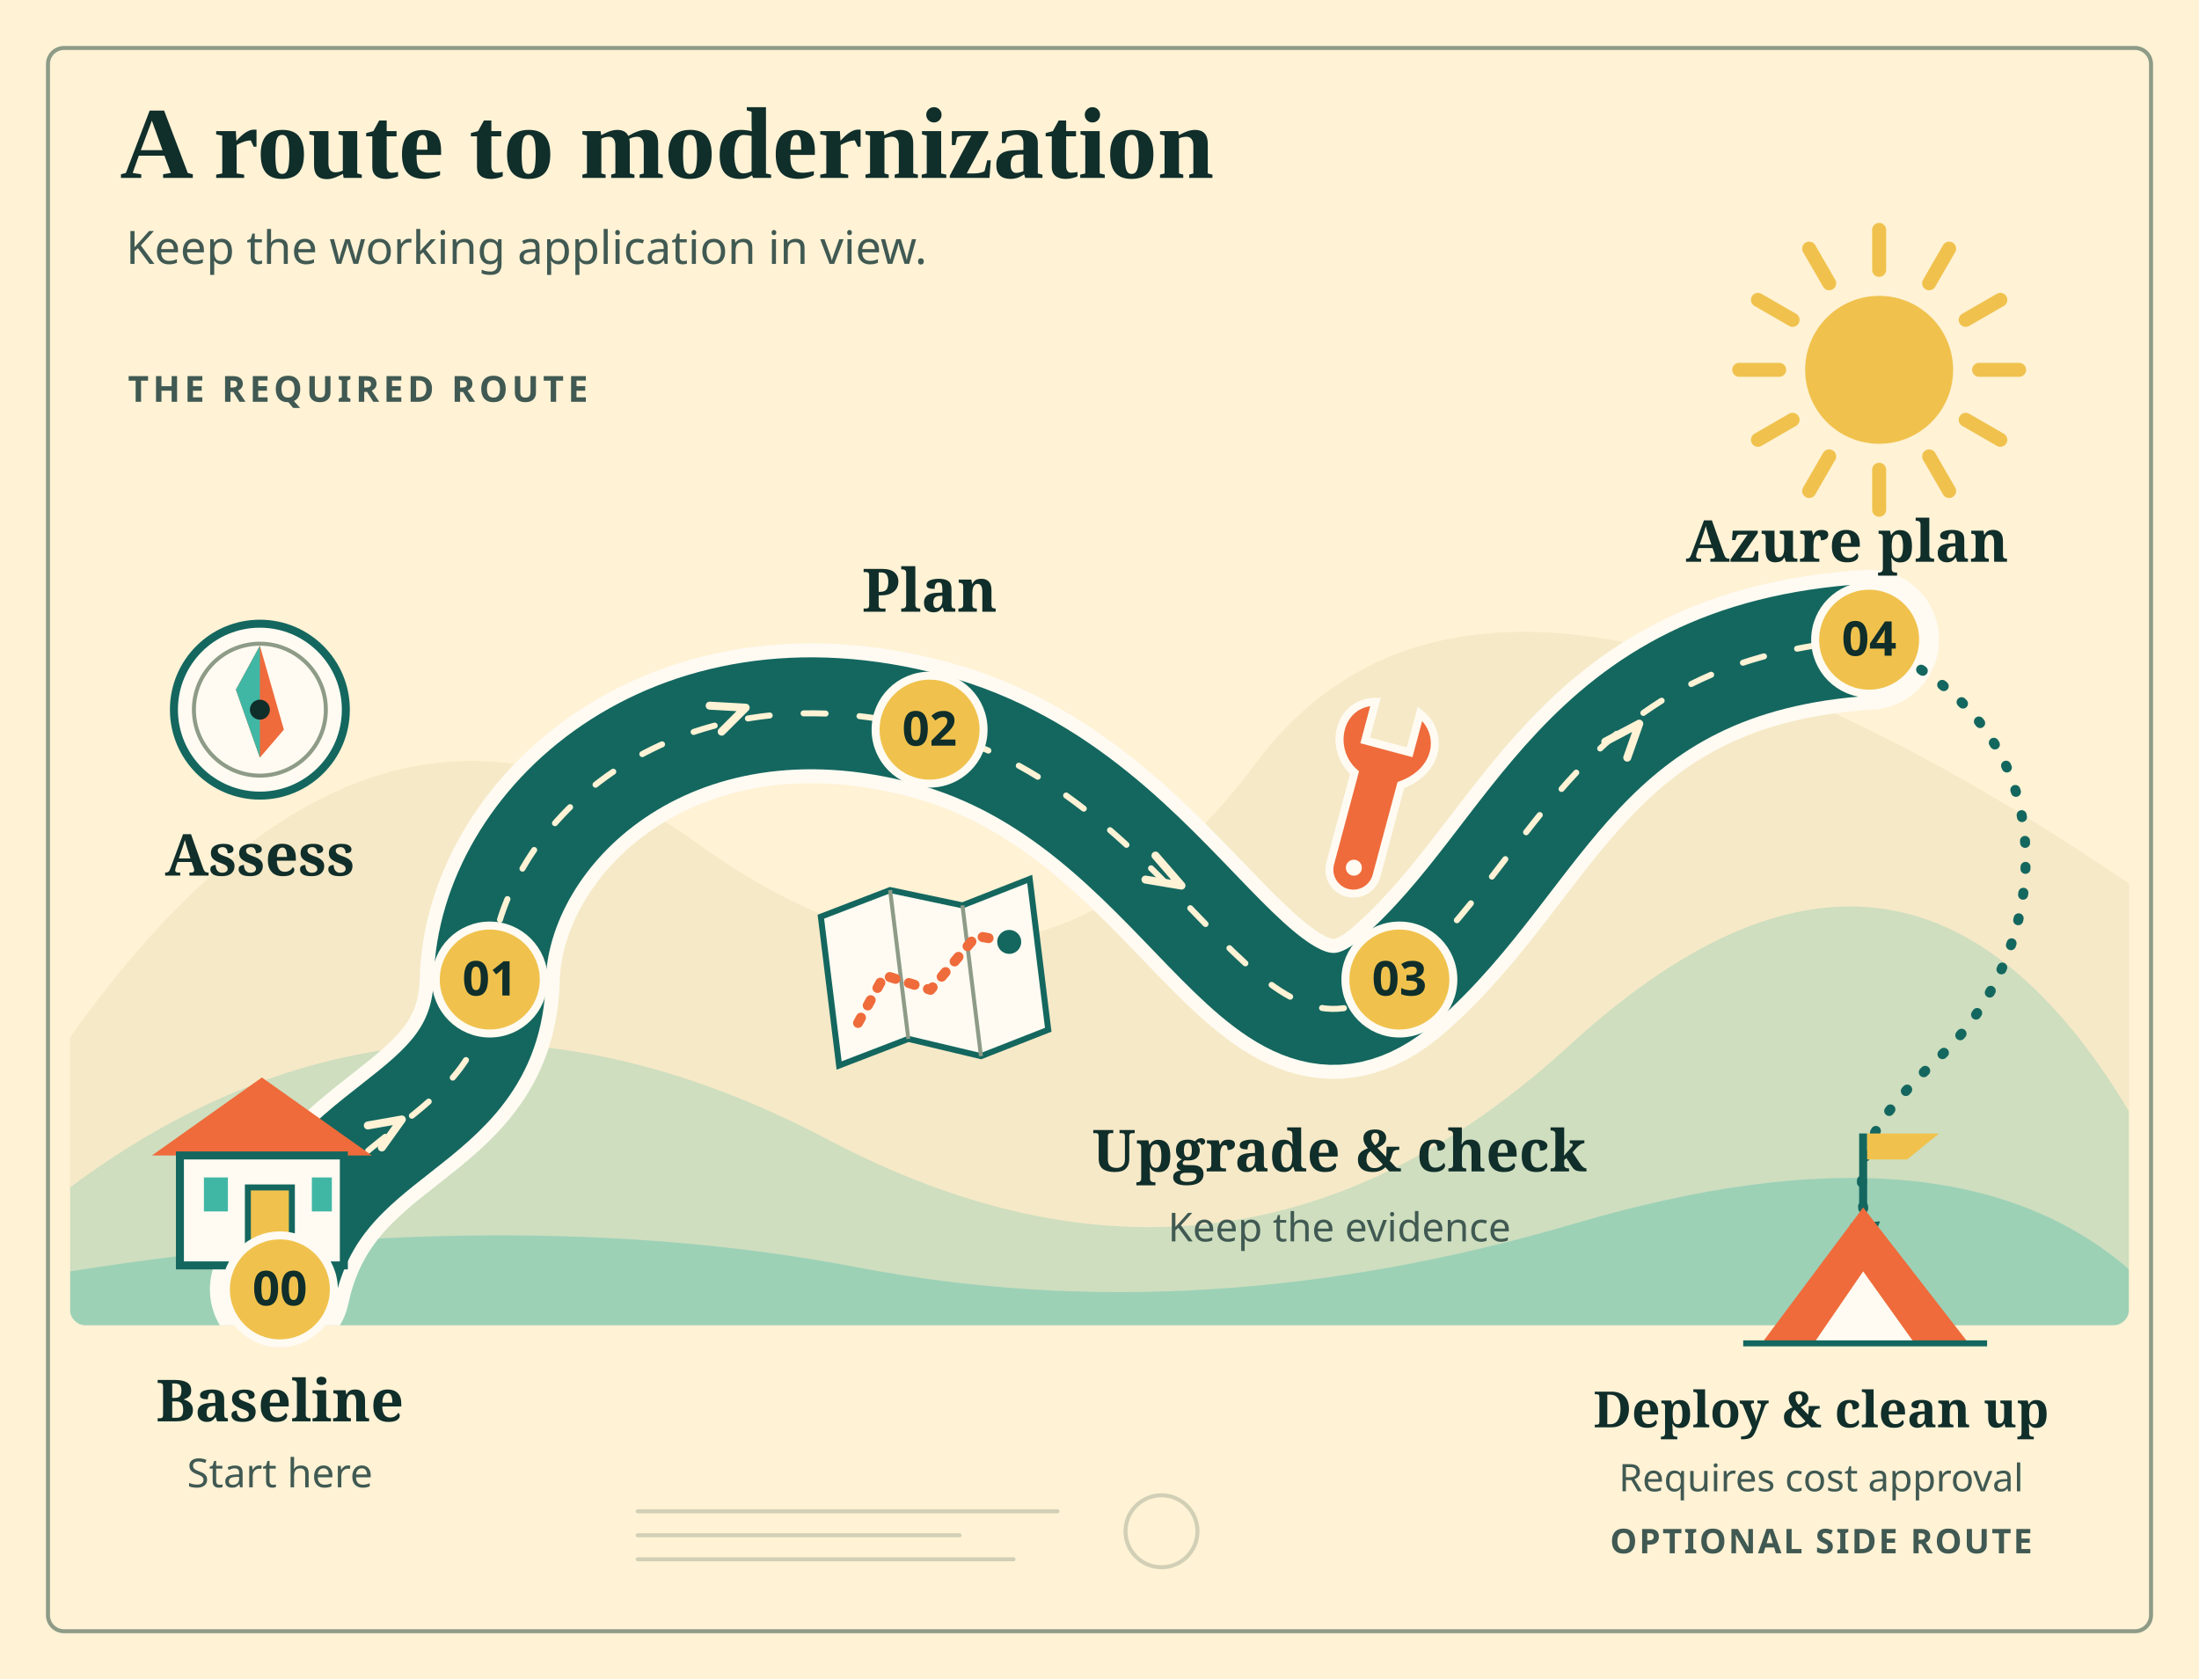
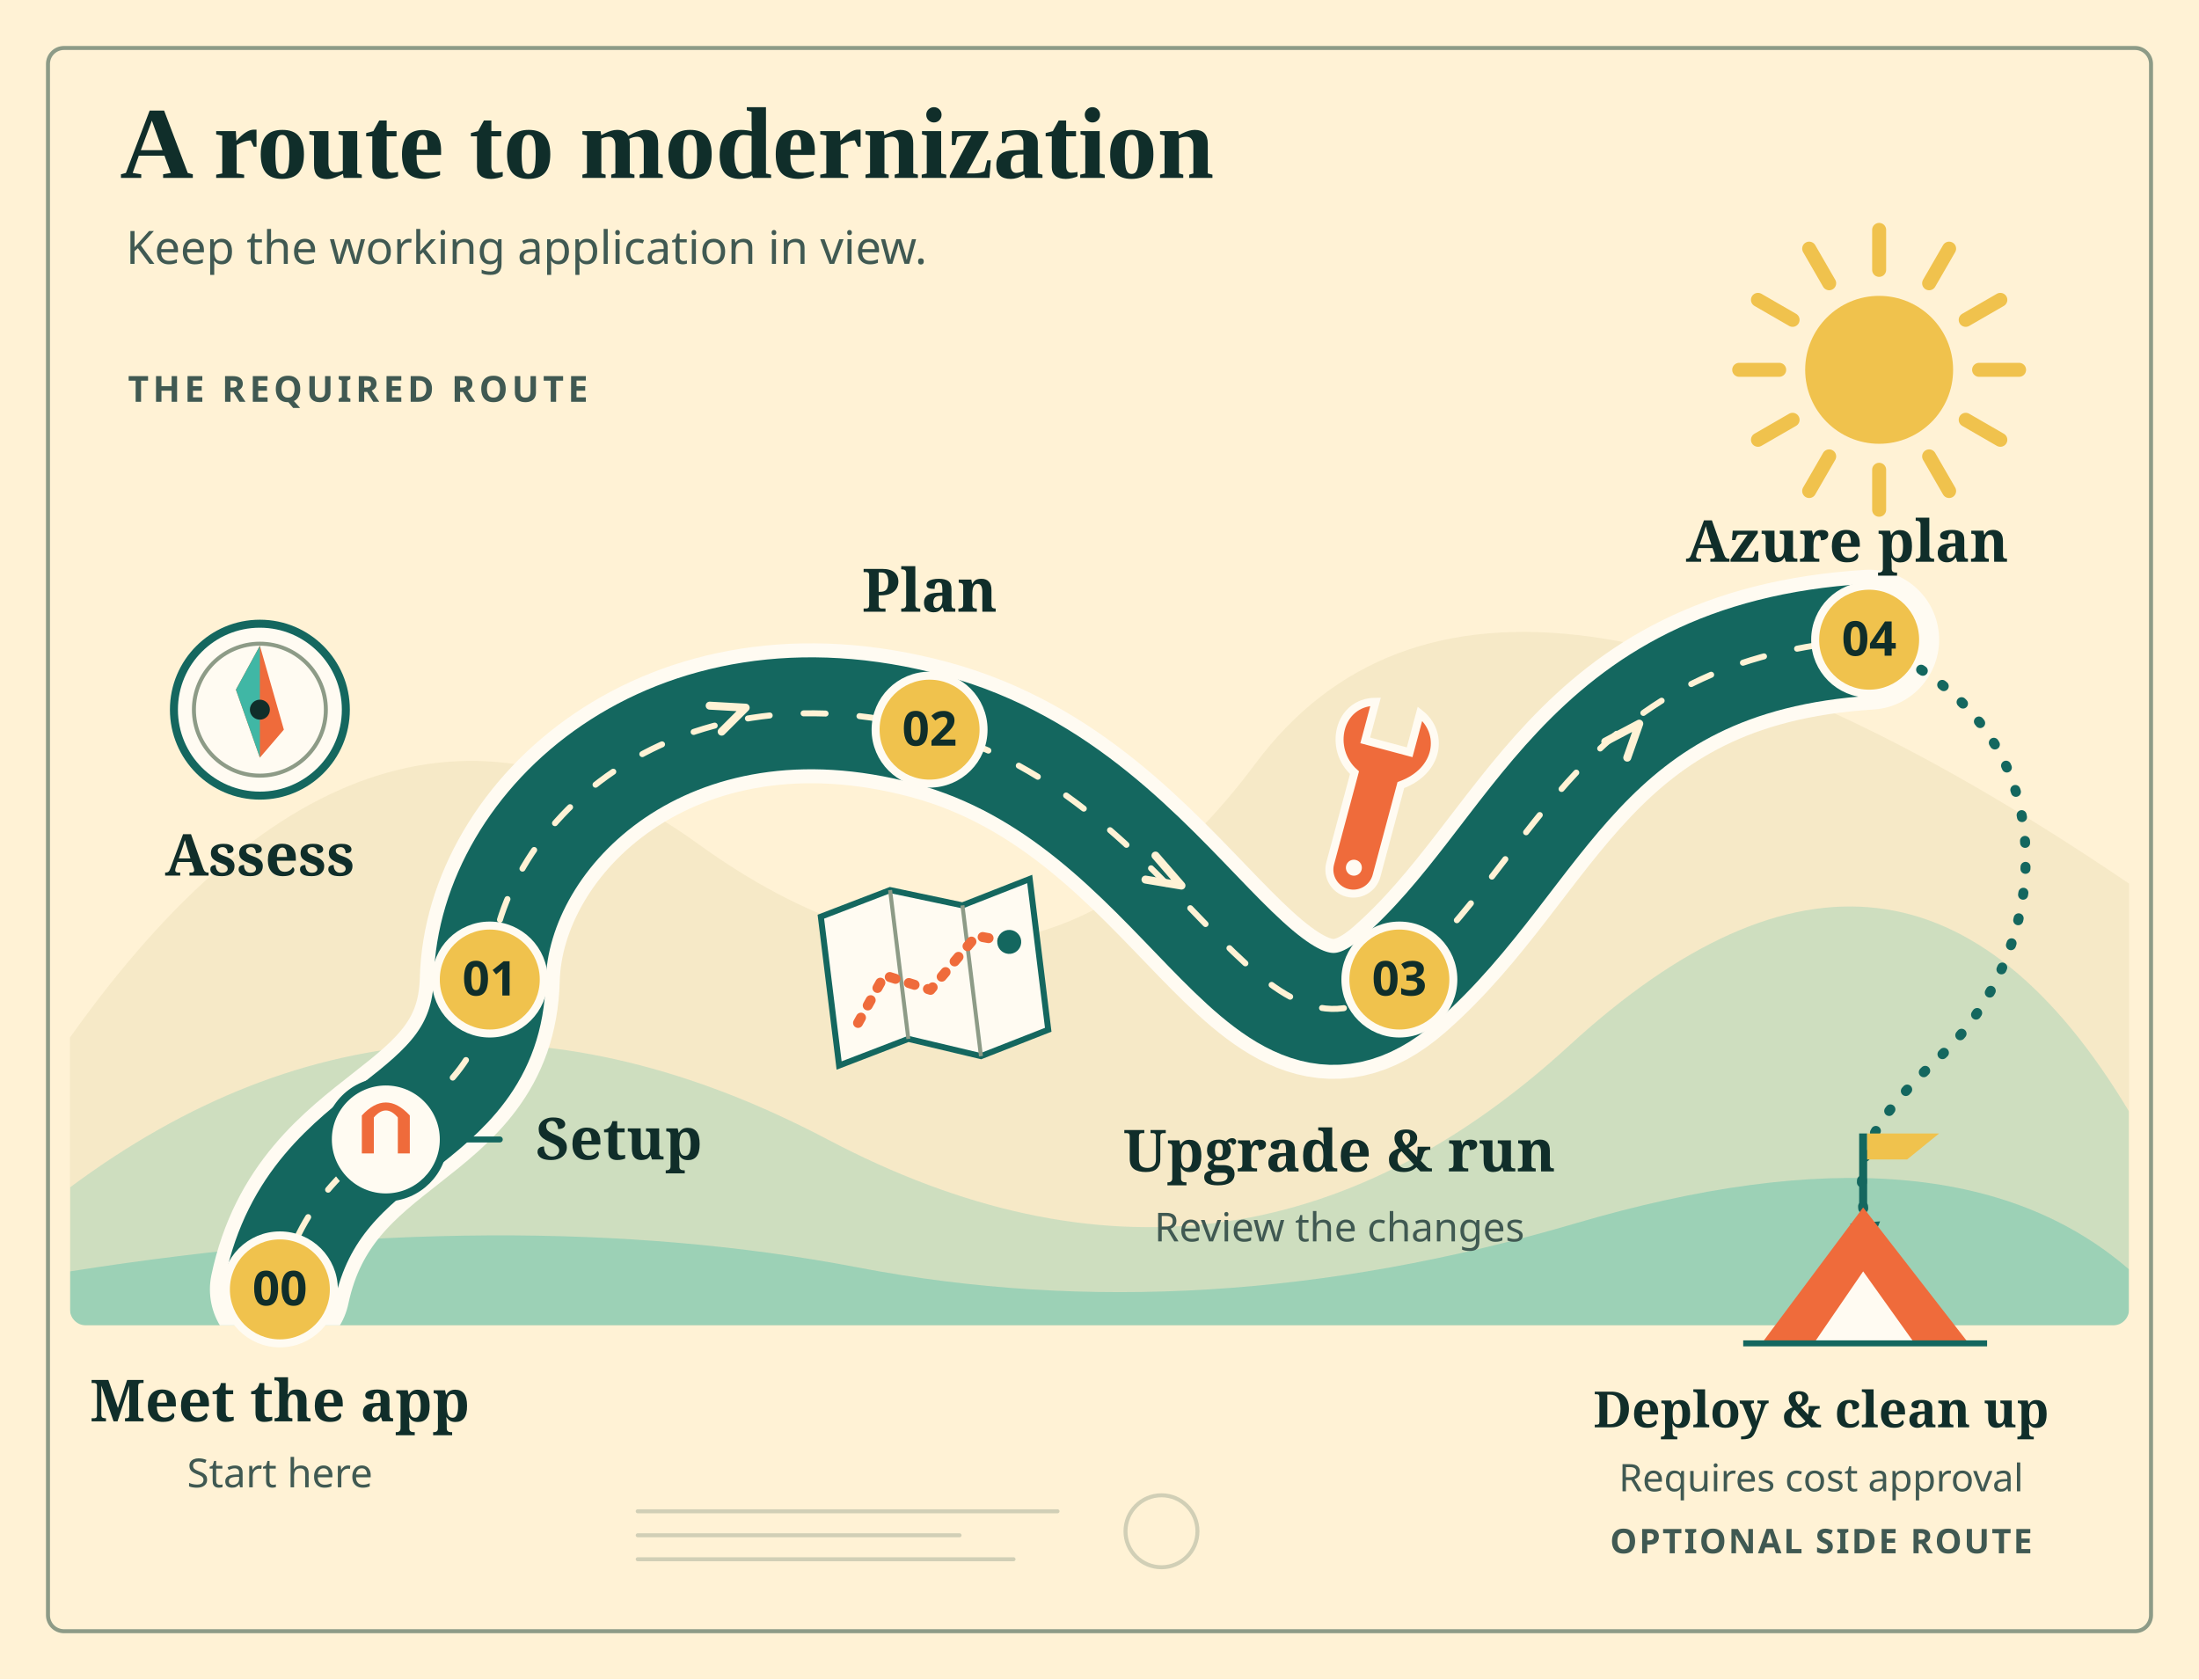
<svg xmlns="http://www.w3.org/2000/svg" width="1100" height="840" viewBox="0 0 1100 840" role="img" aria-labelledby="illustration-journey-light-title illustration-journey-light-desc" data-illustration="journey" data-era="1960s" data-theme="light">
  <defs>
    <marker id="illustration-journey-light-arrow" viewBox="0 0 12 12" refX="10" refY="6" markerWidth="18" markerHeight="18" markerUnits="userSpaceOnUse" orient="auto-start-reverse">
      <path d="M1 1L11 6 1 11Z" fill="#14675f" />
    </marker>
    <marker id="illustration-journey-light-return" viewBox="0 0 12 12" refX="10" refY="6" markerWidth="16" markerHeight="16" markerUnits="userSpaceOnUse" orient="auto-start-reverse">
      <path d="M1 1L11 6 1 11" fill="none" stroke="#405952" stroke-width="2" />
    </marker>
    <marker id="illustration-journey-light-trail" viewBox="0 0 12 12" refX="10" refY="6" markerWidth="18" markerHeight="18" markerUnits="userSpaceOnUse" orient="auto">
      <path d="M1 1L11 6 1 11Z" fill="#fffbf2" />
    </marker>
    <clipPath id="illustration-journey-light-landscape">
      <rect x="35" y="171" width="1030" height="492" rx="8" />
    </clipPath>
  </defs>
  <rect width="1100" height="840" fill="#fff2d5" />
  <rect x="24" y="24" width="1052" height="792" rx="8" fill="none" stroke="#8d9b87" stroke-width="2" />
  <text x="60" y="89" fill="#102e2a" font-size="51" font-weight="700" text-anchor="start" font-family="Georgia, Times New Roman, serif" letter-spacing="0">
    <tspan x="60" dy="0">A route to modernization</tspan>
  </text>
  <text x="63" y="132" fill="#405952" font-size="23" font-weight="400" text-anchor="start" font-family="Trebuchet MS, Verdana, sans-serif" letter-spacing="0">
    <tspan x="63" dy="0">Keep the working application in view.</tspan>
  </text>
  <path d="M990 185L1010 185" fill="none" stroke="#f0c24d" stroke-width="7" stroke-linecap="round" stroke-linejoin="round" opacity="1" />
  <path d="M983.301 210L1000.622 220" fill="none" stroke="#f0c24d" stroke-width="7" stroke-linecap="round" stroke-linejoin="round" opacity="1" />
  <path d="M965 228.301L975 245.622" fill="none" stroke="#f0c24d" stroke-width="7" stroke-linecap="round" stroke-linejoin="round" opacity="1" />
  <path d="M940 235L940 255" fill="none" stroke="#f0c24d" stroke-width="7" stroke-linecap="round" stroke-linejoin="round" opacity="1" />
  <path d="M915 228.301L905 245.622" fill="none" stroke="#f0c24d" stroke-width="7" stroke-linecap="round" stroke-linejoin="round" opacity="1" />
  <path d="M896.699 210L879.378 220" fill="none" stroke="#f0c24d" stroke-width="7" stroke-linecap="round" stroke-linejoin="round" opacity="1" />
  <path d="M890 185L870 185" fill="none" stroke="#f0c24d" stroke-width="7" stroke-linecap="round" stroke-linejoin="round" opacity="1" />
  <path d="M896.699 160L879.378 150" fill="none" stroke="#f0c24d" stroke-width="7" stroke-linecap="round" stroke-linejoin="round" opacity="1" />
  <path d="M915 141.699L905 124.378" fill="none" stroke="#f0c24d" stroke-width="7" stroke-linecap="round" stroke-linejoin="round" opacity="1" />
  <path d="M940 135L940 115" fill="none" stroke="#f0c24d" stroke-width="7" stroke-linecap="round" stroke-linejoin="round" opacity="1" />
  <path d="M965 141.699L975 124.378" fill="none" stroke="#f0c24d" stroke-width="7" stroke-linecap="round" stroke-linejoin="round" opacity="1" />
  <path d="M983.301 160L1000.622 150" fill="none" stroke="#f0c24d" stroke-width="7" stroke-linecap="round" stroke-linejoin="round" opacity="1" />
  <circle cx="940" cy="185" r="37" fill="#f0c24d" />
  <g clip-path="url(#illustration-journey-light-landscape)">
    <path d="M35 519Q187 305 349 422T628 382T1065 442V663H35Z" fill="#f6e9c7" />
    <path d="M35 594Q211 463 414 570T785 523T1065 556V663H35Z" fill="#40b7a5" opacity=".22" />
    <path d="M35 636Q257 601 429 634T788 612T1065 635V663H35Z" fill="#40b7a5" opacity=".35" />
    <path d="M140 645C158 560 243 566 245 490S335 330 465 365 629 552 700 490 790 329 935 320" fill="none" stroke="#fffbf2" stroke-width="70" stroke-linecap="round" stroke-linejoin="round" opacity="1" />
    <path d="M140 645C158 560 243 566 245 490S335 330 465 365 629 552 700 490 790 329 935 320" fill="none" stroke="#14675f" stroke-width="56" stroke-linecap="round" stroke-linejoin="round" opacity="1" />
    <path d="M140 645C158 560 243 566 245 490S335 330 465 365 629 552 700 490 790 329 935 320" fill="none" stroke="#fff2d5" stroke-width="3" stroke-linecap="round" stroke-linejoin="round" opacity="1" stroke-dasharray="11 17" />
    <path d="M191 574l10-14-17 3M355 353l18 1-12 12M578 428l13 15-18-3M803 371l17-9-6 17" fill="none" stroke="#fff2d5" stroke-width="4" stroke-linecap="round" stroke-linejoin="round" opacity="1" />
  </g>
  <text x="64" y="201" fill="#405952" font-size="18" font-weight="700" text-anchor="start" font-family="Trebuchet MS, Verdana, sans-serif" letter-spacing="2">
    <tspan x="64" dy="0">THE REQUIRED ROUTE</tspan>
  </text>
-   <g transform="translate(86 547)">
-     <path d="M-10 31L45-8 100 31Z" fill="#ef6b3b" />
-     <path d="M4 31h82v55H4Z" fill="#fffbf2" stroke="#14675f" stroke-width="4" />
-     <path d="M38 86V47h22v39" fill="#f0c24d" stroke="#14675f" stroke-width="3" />
-     <path d="M16 42h12v17H16Zm54 0h10v17H70Z" fill="#40b7a5" />
-   </g>
+   <circle cx="193" cy="570" r="29" fill="#fffbf2" stroke="#14675f" stroke-width="4" />
+   <path d="M181 558q12-13 24 0v19h-6v-18q-6-7-12 0v18h-6Z" fill="#ef6b3b" />
+   <path d="M226 570h24" fill="none" stroke="#14675f" stroke-width="3" stroke-linecap="round" stroke-linejoin="round" opacity="1" />
+   <text x="268" y="580" fill="#102e2a" font-size="29" font-weight="700" text-anchor="start" font-family="Georgia, serif" letter-spacing="0">
+     <tspan x="268" dy="0">Setup</tspan>
+   </text>
  <circle cx="140" cy="645" r="27" fill="#f0c24d" stroke="#fffbf2" stroke-width="4" />
  <text x="140" y="653" fill="#102e2a" font-size="24" font-weight="700" text-anchor="middle" font-family="Trebuchet MS, Verdana, sans-serif" letter-spacing="0">
    <tspan x="140" dy="0">00</tspan>
  </text>
  <text x="140" y="711" fill="#102e2a" font-size="29" font-weight="700" text-anchor="middle" font-family="Georgia, serif" letter-spacing="0">
-     <tspan x="140" dy="0">Baseline</tspan>
+     <tspan x="140" dy="0">Meet the app</tspan>
  </text>
  <text x="140" y="744" fill="#405952" font-size="20" font-weight="400" text-anchor="middle" font-family="Trebuchet MS, Verdana, sans-serif" letter-spacing="0">
    <tspan x="140" dy="0">Start here</tspan>
  </text>
  <g transform="translate(130 355)">
    <circle r="43" fill="#fffbf2" stroke="#14675f" stroke-width="4" />
    <circle r="33" fill="none" stroke="#8d9b87" stroke-width="2" />
    <path d="M0-32L12 10 0 24-12-10Z" fill="#ef6b3b" />
    <path d="M0-32V24L-12-10Z" fill="#40b7a5" />
    <circle r="5" fill="#102e2a" />
  </g>
  <text x="130" y="438" fill="#102e2a" font-size="29" font-weight="700" text-anchor="middle" font-family="Georgia, serif" letter-spacing="0">
    <tspan x="130" dy="0">Assess</tspan>
  </text>
  <circle cx="245" cy="490" r="27" fill="#f0c24d" stroke="#fffbf2" stroke-width="4" />
  <text x="245" y="498" fill="#102e2a" font-size="24" font-weight="700" text-anchor="middle" font-family="Trebuchet MS, Verdana, sans-serif" letter-spacing="0">
    <tspan x="245" dy="0">01</tspan>
  </text>
  <text x="465" y="306" fill="#102e2a" font-size="30" font-weight="700" text-anchor="middle" font-family="Georgia, serif" letter-spacing="0">
    <tspan x="465" dy="0">Plan</tspan>
  </text>
  <circle cx="465" cy="365" r="27" fill="#f0c24d" stroke="#fffbf2" stroke-width="4" />
  <text x="465" y="373" fill="#102e2a" font-size="24" font-weight="700" text-anchor="middle" font-family="Trebuchet MS, Verdana, sans-serif" letter-spacing="0">
    <tspan x="465" dy="0">02</tspan>
  </text>
  <g transform="translate(414 446) rotate(-7 52 37)">
    <path d="M0 6L36-3 71 9 106 0v76L71 85 36 72 0 81Z" fill="#fffbf2" stroke="#14675f" stroke-width="3" />
    <path d="M36-3v75M71 9v76" stroke="#8d9b87" stroke-width="2" />
    <path d="M12 61L28 39 50 49 76 25 92 30" fill="none" stroke="#ef6b3b" stroke-width="5" stroke-linecap="round" stroke-linejoin="round" opacity="1" stroke-dasharray="3 7" />
    <circle cx="92" cy="30" r="6" fill="#14675f" />
  </g>
  <g transform="translate(667 349) rotate(15 25 30)">
    <path d="M14 4C-4 9-3 33 13 41v47a12 12 0 0 0 24 0V41C54 29 51 10 37 4v20H14Z" fill="#ef6b3b" stroke="#fffbf2" stroke-width="4" />
    <circle cx="25" cy="87" r="4" fill="#fffbf2" />
  </g>
  <circle cx="700" cy="490" r="27" fill="#f0c24d" stroke="#fffbf2" stroke-width="4" />
  <text x="700" y="498" fill="#102e2a" font-size="24" font-weight="700" text-anchor="middle" font-family="Trebuchet MS, Verdana, sans-serif" letter-spacing="0">
    <tspan x="700" dy="0">03</tspan>
  </text>
  <text x="670" y="586" fill="#102e2a" font-size="29" font-weight="700" text-anchor="middle" font-family="Georgia, serif" letter-spacing="0">
-     <tspan x="670" dy="0">Upgrade &amp; check</tspan>
+     <tspan x="670" dy="0">Upgrade &amp; run</tspan>
  </text>
  <text x="670" y="621" fill="#405952" font-size="20" font-weight="400" text-anchor="middle" font-family="Trebuchet MS, Verdana, sans-serif" letter-spacing="0">
-     <tspan x="670" dy="0">Keep the evidence</tspan>
+     <tspan x="670" dy="0">Review the changes</tspan>
  </text>
  <text x="924" y="281" fill="#102e2a" font-size="29" font-weight="700" text-anchor="middle" font-family="Georgia, serif" letter-spacing="0">
    <tspan x="924" dy="0">Azure plan</tspan>
  </text>
  <circle cx="935" cy="320" r="27" fill="#f0c24d" stroke="#fffbf2" stroke-width="4" />
  <text x="935" y="328" fill="#102e2a" font-size="24" font-weight="700" text-anchor="middle" font-family="Trebuchet MS, Verdana, sans-serif" letter-spacing="0">
    <tspan x="935" dy="0">04</tspan>
  </text>
  <path d="M961 335C1038 385 1020 482 971 528S931 585 934 625" fill="none" stroke="#14675f" stroke-width="5" stroke-linecap="round" stroke-linejoin="round" opacity="1" stroke-dasharray="1 12" marker-end="url(#illustration-journey-light-arrow)" />
  <g transform="translate(882 632)">
    <path d="M0 39L50-28 102 39Z" fill="#ef6b3b" />
    <path d="M26 39L50 4 75 39Z" fill="#fffbf2" />
    <path d="M50-28V-65" stroke="#14675f" stroke-width="4" />
    <path d="M52-65h36L72-52H52Z" fill="#f0c24d" />
    <path d="M-10 40h122" stroke="#14675f" stroke-width="3" />
  </g>
  <text x="911" y="714" fill="#102e2a" font-size="25" font-weight="700" text-anchor="middle" font-family="Georgia, serif" letter-spacing="0">
    <tspan x="911" dy="0">Deploy &amp; clean up</tspan>
  </text>
  <text x="911" y="746" fill="#405952" font-size="19" font-weight="400" text-anchor="middle" font-family="Trebuchet MS, Verdana, sans-serif" letter-spacing="0">
    <tspan x="911" dy="0">Requires cost approval</tspan>
  </text>
  <text x="911" y="777" fill="#405952" font-size="17" font-weight="700" text-anchor="middle" font-family="Trebuchet MS, Verdana, sans-serif" letter-spacing="1">
    <tspan x="911" dy="0">OPTIONAL SIDE ROUTE</tspan>
  </text>
  <path d="M319 756h210M319 768h161M319 780h188" fill="none" stroke="#8d9b87" stroke-width="2" stroke-linecap="round" stroke-linejoin="round" opacity="0.4" />
  <circle cx="581" cy="766" r="18" fill="none" stroke="#8d9b87" stroke-width="2" opacity=".4" />
</svg>
